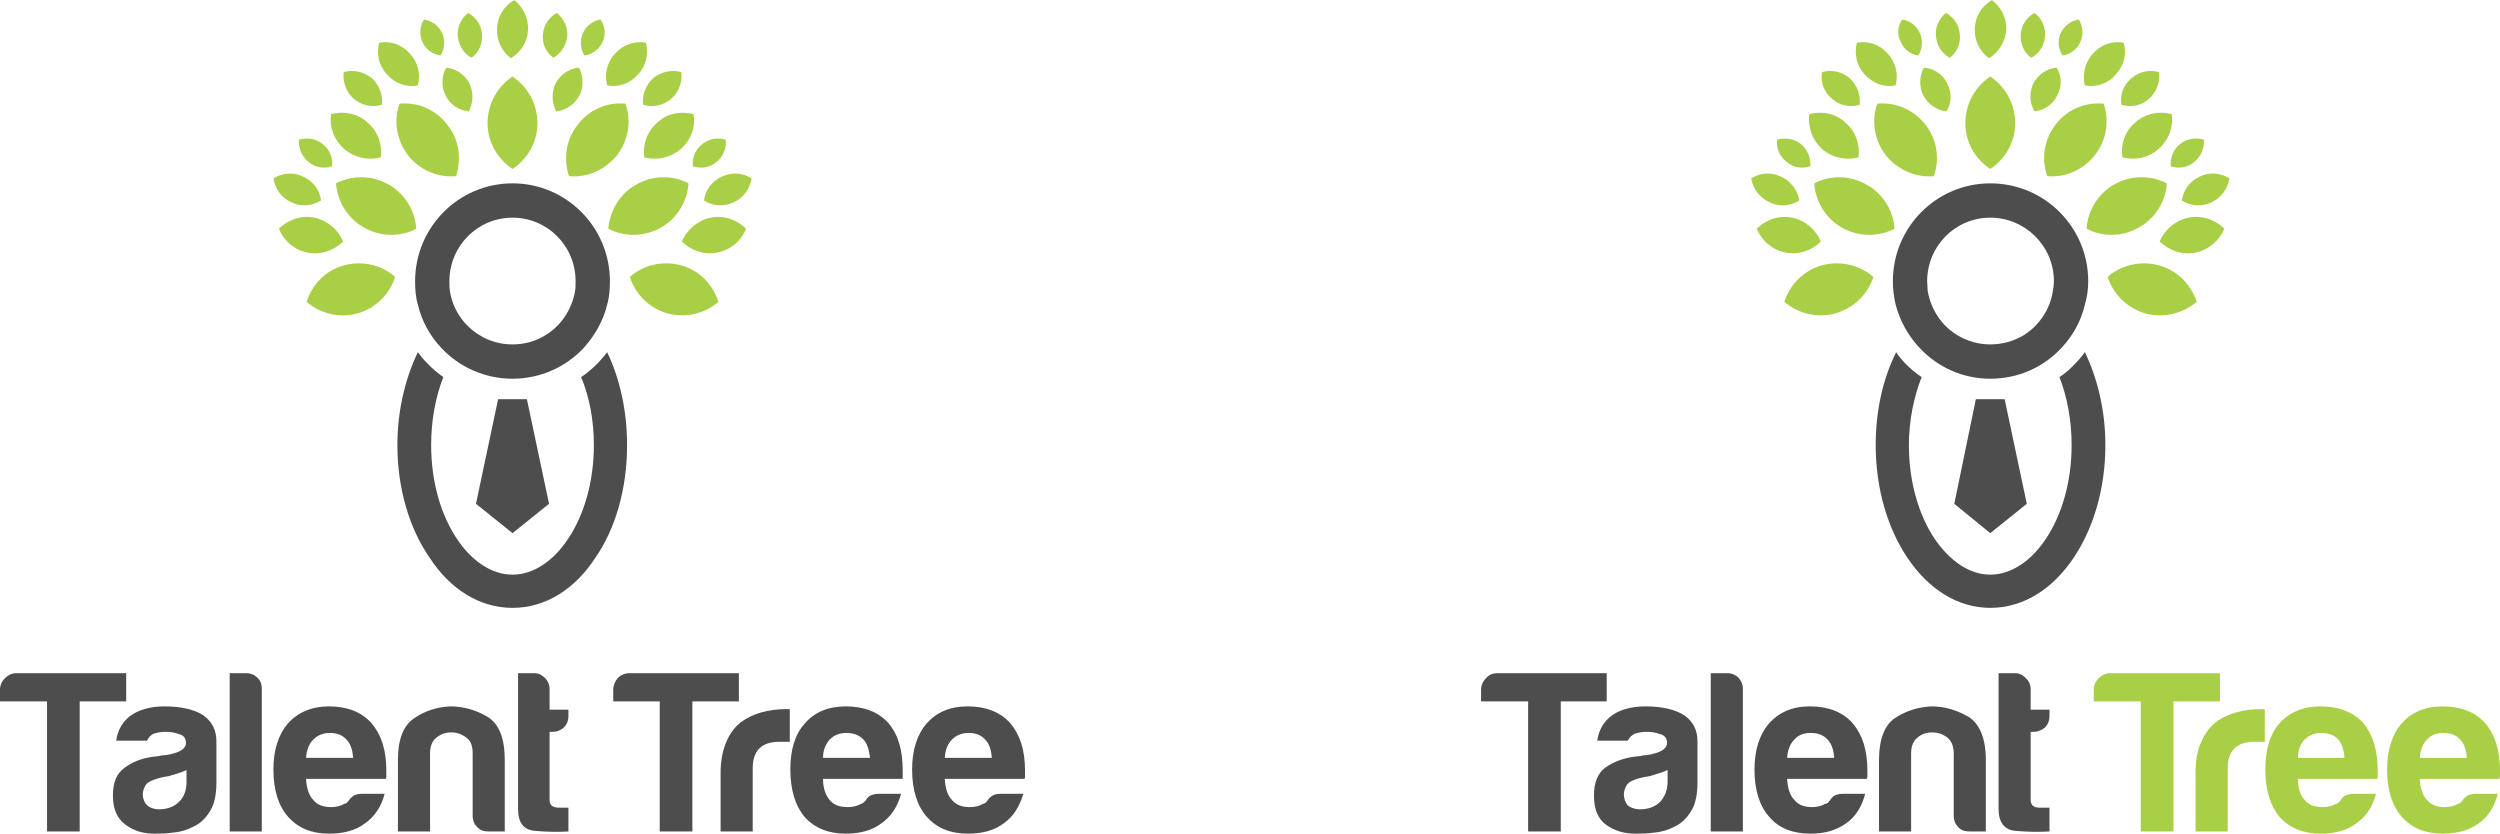
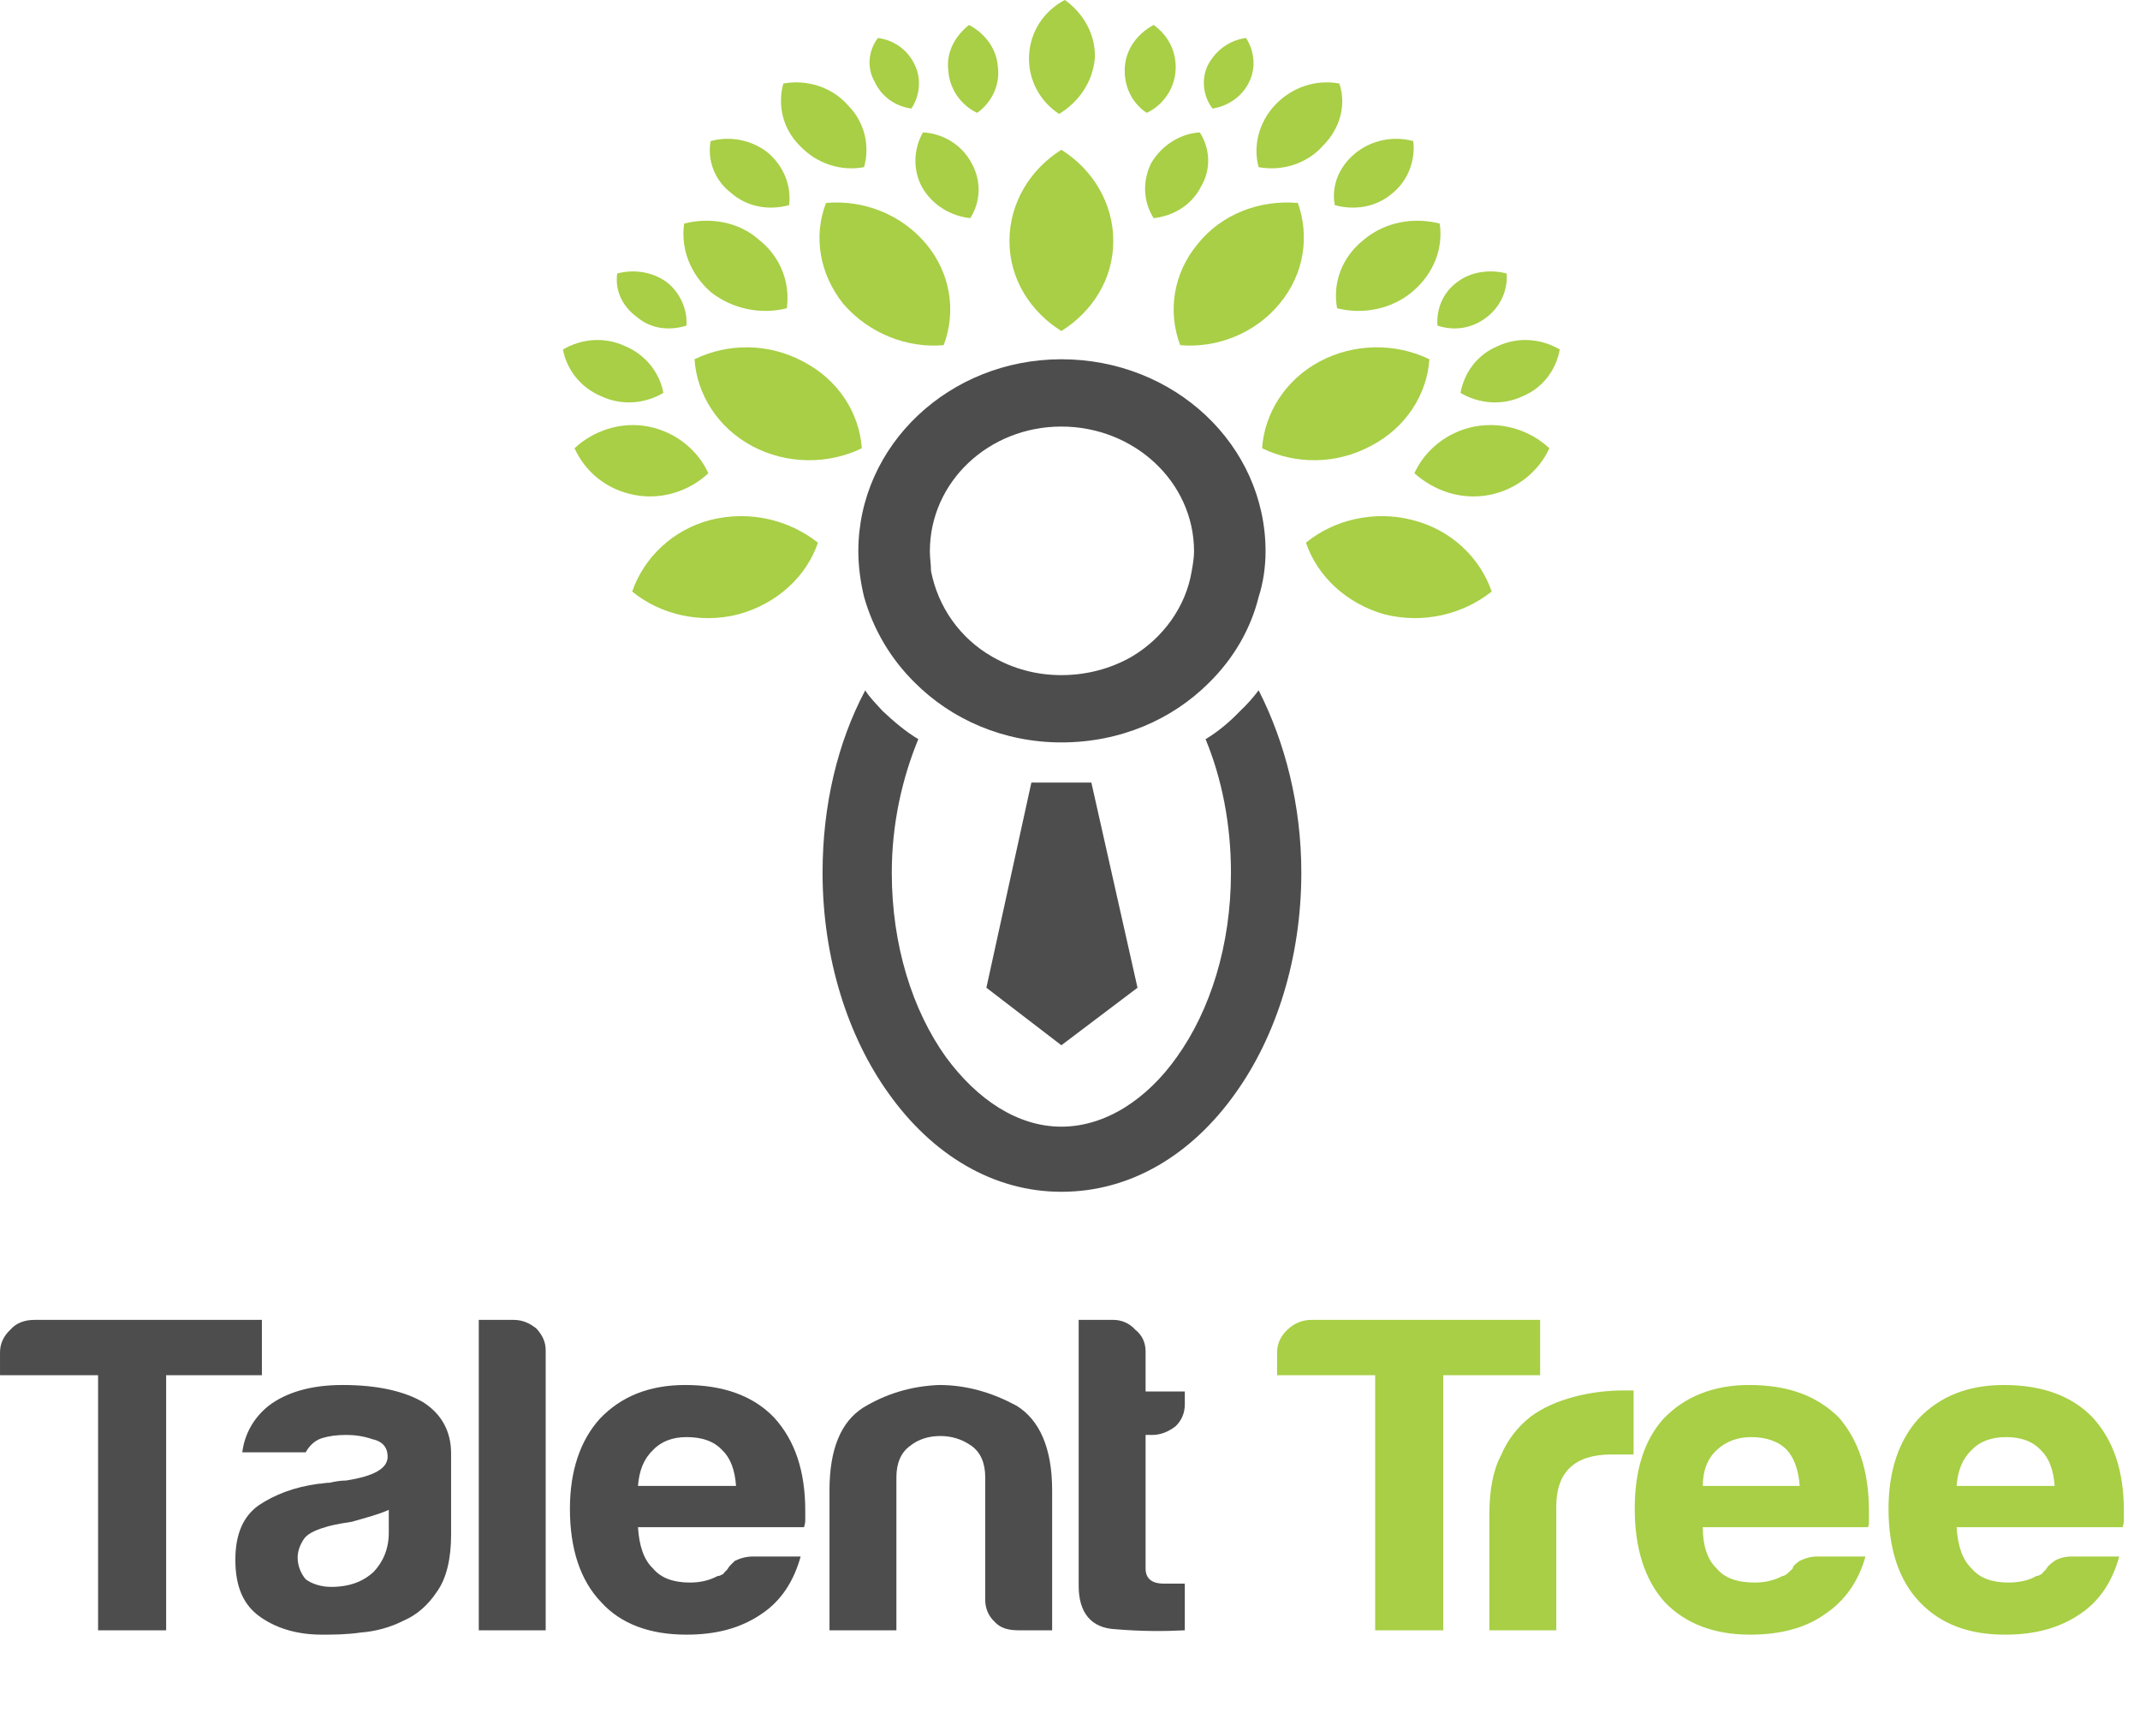
- <svg xmlns="http://www.w3.org/2000/svg" xml:space="preserve" width="6.728in" height="2.244in" version="1.0" style="shape-rendering:geometricPrecision; text-rendering:geometricPrecision; image-rendering:optimizeQuality; fill-rule:evenodd; clip-rule:evenodd" viewBox="0 0 4517 1506">
-   <defs>
-     <style type="text/css">
-    
+ <svg xmlns="http://www.w3.org/2000/svg" width="185" height="150">
+   <g>
+     <rect fill="none" id="canvas_background" height="152" width="187" y="-1" x="-1" />
+     <g display="none" overflow="visible" y="0" x="0" height="100%" width="100%" id="canvasGrid">
+       <rect fill="url(#gridpattern)" stroke-width="0" y="0" x="0" height="100%" width="100%" />
+     </g>
+   </g>
+   <g>
+     <defs>
+       <style type="text/css">
+     
    .fil2 {fill:#A8CF45}
    .fil0 {fill:#4D4D4D}
    .fil3 {fill:#A8CF45;fill-rule:nonzero}
    .fil1 {fill:#4D4D4D;fill-rule:nonzero}
   
-   </style>
-   </defs>
-   <g id="Layer_x0020_1">
-     <path class="fil0" d="M755 550c7,30 22,57 43,79 32,34 78,55 128,55 50,0 96,-21 128,-55 20,-22 36,-49 43,-79 4,-13 5,-28 5,-42 0,-98 -79,-177 -176,-177 -97,0 -176,79 -176,177 0,14 1,29 5,42zm171 -157c63,0 114,51 114,115 0,6 0,12 -1,18 -6,33 -25,62 -53,79 -17,11 -38,17 -60,17 -22,0 -43,-6 -60,-17 -28,-17 -48,-46 -53,-79 -1,-6 -1,-12 -1,-18 0,-64 51,-115 114,-115z" />
-     <path class="fil0" d="M926 721l26 0 40 189 -66 53 -66 -53 40 -189 26 0z" />
-     <g id="_2162183825792">
-       <path class="fil1" d="M85 1502l0 -235 -85 0 0 -21c0,-8 3,-15 9,-21 6,-6 13,-9 21,-9l198 0 0 51 -84 0 0 235 -59 0z" />
-       <path class="fil1" d="M337 1391c-8,4 -18,7 -32,11 -13,2 -19,4 -19,4 -10,3 -18,6 -22,11 -4,6 -6,12 -6,18 0,8 3,15 8,20 5,4 12,7 21,7 16,0 28,-5 37,-14 9,-9 13,-21 13,-36l0 -21zm13 102c-11,6 -24,10 -37,11 -13,2 -24,2 -34,2 -20,0 -37,-5 -52,-16 -15,-11 -23,-28 -23,-53 0,-24 7,-40 21,-50 13,-10 30,-17 51,-20 3,0 7,-1 10,-1 4,-1 9,-2 14,-2 24,-4 36,-11 36,-22 0,-8 -4,-14 -13,-16 -8,-3 -16,-4 -23,-4 -8,0 -15,1 -21,3 -6,2 -11,7 -13,13l-56 0c2,-17 10,-32 23,-43 15,-12 37,-19 64,-19 31,0 55,6 70,16 16,11 24,27 24,47l0 75c0,22 -4,40 -12,52 -8,13 -18,22 -29,27z" />
-       <path class="fil1" d="M415 1216l30 0c8,0 15,3 20,8 6,6 8,12 8,20l0 258 -58 0 0 -286z" />
-       <path class="fil1" d="M653 1434l42 0c-6,23 -18,41 -35,53 -17,13 -39,19 -65,19 -32,0 -56,-10 -74,-30 -18,-20 -27,-49 -27,-86 0,-35 9,-63 26,-83 18,-20 43,-31 74,-31 33,0 59,10 77,30 18,21 27,49 27,86 0,2 0,4 0,6 0,1 0,2 0,3 0,3 0,5 -1,6l-144 0c1,17 5,30 13,38 7,9 18,13 32,13 10,0 18,-2 24,-6 2,0 3,-1 5,-2 1,-2 3,-3 4,-5 1,-2 3,-4 7,-7 3,-2 8,-4 15,-4zm-100 -65l85 0c-1,-15 -5,-26 -12,-33 -7,-8 -17,-12 -30,-12 -12,0 -22,4 -30,12 -8,8 -12,19 -13,33z" />
-       <path class="fil1" d="M912 1502l-29 0c-9,0 -15,-2 -21,-8 -5,-5 -8,-12 -8,-20l0 0 0 -113c0,-13 -3,-23 -12,-29 -8,-6 -17,-9 -27,-9 -10,0 -18,3 -26,9 -8,6 -12,16 -12,29l0 141 -58 0 0 -129c0,-38 10,-63 30,-76 19,-13 41,-20 65,-21 24,0 47,7 67,19 21,13 31,39 31,78l0 129z" />
-       <path class="fil1" d="M1027 1502c-18,1 -38,1 -59,-1 -22,-1 -32,-15 -32,-40l0 -245 30 0c7,0 13,3 19,9 5,5 8,12 8,20l0 37 34 0 0 12c0,8 -3,15 -8,20 -6,5 -12,8 -20,8l-6 0 0 123c0,9 5,14 17,14l17 0 0 43z" />
-       <path class="fil1" d="M1192 1502l0 -235 -84 0 0 -21c0,-8 3,-15 8,-21 6,-6 13,-9 22,-9l197 0 0 51 -84 0 0 235 -59 0z" />
-       <path class="fil1" d="M1302 1502l0 -107c0,-21 4,-40 10,-54 6,-15 15,-27 26,-36 11,-8 23,-14 37,-18 14,-4 29,-6 44,-6 1,0 2,0 4,0 2,0 3,0 4,0l0 59 -19 0c-16,0 -28,4 -36,12 -8,8 -12,20 -12,36l0 114 -58 0z" />
-       <path class="fil1" d="M1587 1434l41 0c-6,23 -18,41 -35,53 -17,13 -39,19 -65,19 -31,0 -56,-10 -74,-30 -17,-20 -26,-49 -26,-86 0,-35 8,-63 26,-83 17,-20 42,-31 74,-31 33,0 59,10 77,30 18,21 26,49 26,86 0,2 0,4 0,6 0,1 0,2 0,3 0,3 0,5 0,6l-144 0c0,17 5,30 12,38 7,9 18,13 33,13 9,0 17,-2 24,-6 1,0 3,-1 4,-2 2,-2 3,-3 5,-5 0,-2 3,-4 6,-7 4,-2 9,-4 16,-4zm-100 -65l85 0c-2,-15 -5,-26 -12,-33 -7,-8 -18,-12 -31,-12 -12,0 -22,4 -30,12 -7,8 -12,19 -12,33z" />
-       <path class="fil1" d="M1807 1434l42 0c-7,23 -18,41 -35,53 -17,13 -39,19 -65,19 -32,0 -56,-10 -74,-30 -18,-20 -27,-49 -27,-86 0,-35 9,-63 26,-83 18,-20 42,-31 74,-31 33,0 59,10 77,30 18,21 27,49 27,86 0,2 0,4 0,6 0,1 0,2 0,3 0,3 0,5 -1,6l-144 0c1,17 5,30 13,38 7,9 18,13 32,13 10,0 18,-2 24,-6 2,0 3,-1 5,-2 1,-2 3,-3 4,-5 1,-2 3,-4 7,-7 3,-2 8,-4 15,-4zm-100 -65l85 0c-1,-15 -5,-26 -12,-33 -7,-8 -17,-12 -30,-12 -12,0 -22,4 -30,12 -8,8 -12,19 -13,33z" />
-     </g>
-     <path class="fil0" d="M1097 636c23,48 36,106 36,168 0,79 -21,151 -57,203 -37,57 -90,91 -150,91 -60,0 -113,-34 -150,-91 -36,-52 -58,-124 -58,-203 0,-62 14,-120 37,-168 5,7 10,13 16,19 9,10 20,19 30,26 -14,36 -22,78 -22,123 0,67 18,127 47,170 26,39 62,64 100,64 38,0 74,-25 100,-64 29,-43 47,-103 47,-170 0,-45 -8,-87 -23,-123 11,-7 21,-16 31,-26 5,-6 11,-12 16,-19z" />
-     <g id="_2162183830368">
-       <path class="fil2" d="M971 222c0,-35 -18,-66 -45,-84 -27,18 -45,49 -45,84 0,35 18,65 45,83 27,-18 45,-48 45,-83z" />
-       <path class="fil2" d="M954 54c1,-22 -9,-42 -25,-54 -18,10 -30,29 -31,51 -1,22 9,42 25,54 18,-11 30,-29 31,-51z" />
-       <g>
-         <g>
-           <path class="fil2" d="M808 225c-21,-28 -54,-41 -86,-38 -11,30 -6,65 15,93 21,27 54,41 87,38 10,-31 6,-66 -16,-93z" />
-           <path class="fil2" d="M702 333c-30,-17 -66,-17 -95,-2 3,32 20,63 51,80 30,17 66,17 94,2 -2,-32 -20,-63 -50,-80z" />
-           <path class="fil2" d="M622 479c-34,9 -58,35 -68,66 24,21 58,30 92,21 34,-10 58,-35 68,-66 -24,-21 -58,-30 -92,-21z" />
-           <path class="fil2" d="M568 393c-24,-5 -48,4 -64,20 8,21 27,38 51,43 25,5 49,-4 65,-20 -9,-21 -28,-38 -52,-43z" />
-           <path class="fil2" d="M664 221c-19,-17 -43,-21 -66,-15 -3,23 5,46 24,63 19,16 43,21 66,15 3,-23 -5,-47 -24,-63z" />
-           <path class="fil2" d="M848 150c-9,-16 -25,-27 -42,-28 -8,15 -9,34 -1,50 8,17 24,27 42,29 8,-15 9,-34 1,-51z" />
-           <path class="fil2" d="M741 97c-15,-17 -36,-24 -56,-20 -5,19 -1,41 14,57 15,17 36,24 56,20 5,-19 1,-41 -14,-57z" />
-           <path class="fil2" d="M548 319c-18,-9 -38,-7 -54,3 3,18 14,35 32,43 18,9 38,7 54,-3 -2,-18 -14,-35 -32,-43z" />
-           <path class="fil2" d="M583 260c-12,-10 -28,-12 -43,-8 -1,15 5,30 17,40 13,11 29,13 43,8 2,-14 -4,-30 -17,-40z" />
-           <path class="fil2" d="M672 141c-15,-12 -34,-16 -51,-11 -2,17 4,36 18,48 15,13 34,16 51,11 2,-17 -4,-35 -18,-48z" />
-           <path class="fil2" d="M799 60c-6,-14 -19,-23 -33,-25 -7,11 -9,27 -3,40 6,14 19,23 33,25 7,-11 9,-27 3,-40z" />
-           <path class="fil2" d="M871 62c-1,-17 -11,-31 -25,-39 -13,10 -20,25 -19,42 2,17 11,32 25,39 13,-9 20,-25 19,-42z" />
+    </style>
+     </defs>
+     <g stroke="null" id="svg_54">
+       <g stroke="null" transform="matrix(0.09973077,0,0,0.09383261,-32945.572,-21374.429) " id="svg_7">
+         <path stroke="null" id="svg_12" d="m331094.116,228343.171c8,30 23,57 44,79c32,34 77,55 127,55c51,0 96,-21 128,-55c21,-22 36,-49 43,-79c4,-13 6,-28 6,-42c0,-98 -79,-177 -177,-177c-97,0 -176,79 -176,177c0,14 2,29 5,42zm171,-157c63,0 115,51 115,115c0,6 -1,12 -2,18c-5,33 -25,62 -52,79c-18,11 -39,17 -61,17c-22,0 -42,-6 -60,-17c-28,-17 -47,-46 -53,-79c0,-6 -1,-12 -1,-18c0,-64 51,-115 114,-115z" class="fil0" />
+         <path stroke="null" id="svg_13" d="m331265.116,228514.171l26,0l40,189l-66,53l-65,-53l39,-189l26,0z" class="fil0" />
+         <g stroke="null" id="svg_9">
+           <path stroke="null" id="svg_14" d="m330430.116,229295.171l0,-235l-85,0l0,-21c0,-8 3,-15 9,-21c5,-6 12,-9 21,-9l197,0l0,51l-83,0l0,235l-59,0z" class="fil1" />
+           <path stroke="null" id="svg_15" d="m330682.116,229184.171c-8,4 -19,7 -32,11c-13,2 -20,4 -20,4c-10,3 -17,6 -21,11c-4,6 -6,12 -6,18c0,8 3,15 7,20c5,4 13,7 22,7c16,0 28,-5 37,-14c8,-9 13,-21 13,-36l0,-21zm13,102c-11,6 -24,10 -37,11c-13,2 -24,2 -34,2c-20,0 -38,-5 -53,-16c-15,-11 -22,-28 -22,-53c0,-24 7,-40 20,-50c14,-10 31,-17 52,-20c3,0 6,-1 10,-1c4,-1 9,-2 14,-2c24,-4 36,-11 36,-22c0,-8 -4,-14 -13,-16c-8,-3 -16,-4 -23,-4c-8,0 -15,1 -21,3c-6,2 -11,7 -14,13l-55,0c2,-17 10,-32 23,-43c15,-12 36,-19 64,-19c31,0 54,6 70,16c16,11 24,27 24,47l0,75c0,22 -4,40 -12,52c-8,13 -18,22 -29,27z" class="fil1" />
+           <path stroke="null" id="svg_16" d="m330760.116,229009.171l30,0c8,0 14,3 20,8c5,6 8,12 8,20l0,258l-58,0l0,-286z" class="fil1" />
+           <path stroke="null" id="svg_17" d="m330998.116,229227.171l41,0c-6,23 -17,41 -34,53c-18,13 -39,19 -65,19c-32,0 -57,-10 -74,-30c-18,-20 -27,-49 -27,-86c0,-35 9,-63 26,-83c18,-20 42,-31 74,-31c33,0 59,10 77,30c18,21 27,49 27,86c0,2 0,4 0,6c0,1 0,2 0,3c0,3 -1,5 -1,6l-144,0c1,17 5,30 13,38c7,9 18,13 32,13c9,0 17,-2 24,-6c2,0 3,-1 5,-2c1,-2 3,-3 4,-5c1,-2 3,-4 6,-7c4,-2 9,-4 16,-4zm-100,-65l85,0c-1,-15 -5,-26 -12,-33c-7,-8 -17,-12 -31,-12c-12,0 -22,4 -29,12c-8,8 -12,19 -13,33z" class="fil1" />
+           <path stroke="null" id="svg_18" d="m331257.116,229295.171l-29,0c-9,0 -16,-2 -21,-8c-5,-5 -8,-12 -8,-20l0,0l0,-113c0,-13 -4,-23 -12,-29c-8,-6 -17,-9 -27,-9c-10,0 -19,3 -26,9c-8,6 -12,16 -12,29l0,141l-58,0l0,-129c0,-38 10,-63 29,-76c20,-13 42,-20 66,-21c24,0 46,7 67,19c20,13 31,39 31,78l0,129z" class="fil1" />
+           <path stroke="null" id="svg_19" d="m331372.116,229295.171c-18,1 -38,1 -60,-1c-21,-1 -32,-15 -32,-40l0,-245l30,0c7,0 14,3 19,9c6,5 9,12 9,20l0,37l34,0l0,12c0,8 -3,15 -8,20c-6,5 -13,8 -20,8l-6,0l0,123c0,9 5,14 16,14l18,0l0,43z" class="fil1" />
+           <path stroke="null" id="svg_20" d="m331537.116,229295.171l0,-235l-85,0l0,-21c0,-8 3,-15 9,-21c6,-6 13,-9 21,-9l198,0l0,51l-84,0l0,235l-59,0z" class="fil3" />
+           <path stroke="null" id="svg_21" d="m331636.116,229295.171l0,-107c0,-21 3,-40 10,-54c6,-15 15,-27 26,-36c10,-8 23,-14 37,-18c14,-4 29,-6 44,-6c1,0 2,0 4,0c1,0 3,0 4,0l0,59l-19,0c-16,0 -28,4 -36,12c-8,8 -12,20 -12,36l0,114l-58,0z" class="fil3" />
+           <path stroke="null" id="svg_22" d="m331920.116,229227.171l42,0c-6,23 -18,41 -35,53c-17,13 -39,19 -65,19c-31,0 -56,-10 -74,-30c-17,-20 -26,-49 -26,-86c0,-35 8,-63 25,-83c18,-20 43,-31 74,-31c34,0 59,10 78,30c17,21 26,49 26,86c0,2 0,4 0,6c0,1 0,2 0,3c0,3 0,5 -1,6l-143,0c0,17 4,30 12,38c7,9 18,13 33,13c9,0 17,-2 24,-6c1,0 3,-1 4,-2c2,-2 3,-3 5,-5c0,-2 2,-4 6,-7c4,-2 9,-4 15,-4zm-99,-65l84,0c-1,-15 -5,-26 -11,-33c-7,-8 -18,-12 -31,-12c-12,0 -22,4 -30,12c-8,8 -12,19 -12,33z" class="fil3" />
+           <path stroke="null" id="svg_23" d="m332141.116,229227.171l41,0c-6,23 -17,41 -34,53c-18,13 -39,19 -65,19c-32,0 -56,-10 -74,-30c-18,-20 -27,-49 -27,-86c0,-35 9,-63 26,-83c18,-20 42,-31 74,-31c33,0 59,10 77,30c18,21 27,49 27,86c0,2 0,4 0,6c0,1 0,2 0,3c0,3 -1,5 -1,6l-144,0c1,17 5,30 13,38c7,9 18,13 32,13c9,0 18,-2 24,-6c2,0 3,-1 5,-2c1,-2 3,-3 4,-5c1,-2 3,-4 7,-7c3,-2 8,-4 15,-4zm-100,-65l85,0c-1,-15 -5,-26 -12,-33c-7,-8 -17,-12 -30,-12c-13,0 -23,4 -30,12c-8,8 -12,19 -13,33z" class="fil3" />
        </g>
-         <g>
-           <path class="fil2" d="M1044 225c21,-28 54,-41 86,-38 11,30 6,65 -15,93 -22,27 -54,41 -87,38 -10,-31 -6,-66 16,-93z" />
-           <path class="fil2" d="M1150 333c30,-17 66,-17 94,-2 -2,32 -20,63 -50,80 -30,17 -66,17 -95,2 3,-32 20,-63 51,-80z" />
-           <path class="fil2" d="M1230 479c34,9 58,35 68,66 -24,21 -58,30 -92,21 -34,-10 -58,-35 -68,-66 24,-21 58,-30 92,-21z" />
-           <path class="fil2" d="M1284 393c24,-5 48,4 64,20 -8,21 -27,38 -52,43 -24,5 -48,-4 -64,-20 9,-21 28,-38 52,-43z" />
-           <path class="fil2" d="M1188 221c18,-17 43,-21 65,-15 4,23 -4,46 -23,63 -19,16 -43,21 -66,15 -3,-23 5,-47 24,-63z" />
-           <path class="fil2" d="M1004 150c9,-16 25,-27 42,-28 8,15 9,34 1,50 -9,17 -25,27 -42,29 -8,-15 -9,-34 -1,-51z" />
-           <path class="fil2" d="M1111 97c15,-17 36,-24 56,-20 5,19 1,41 -14,57 -15,17 -36,24 -56,20 -5,-19 -1,-41 14,-57z" />
-           <path class="fil2" d="M1304 319c18,-9 38,-7 54,3 -3,18 -14,35 -32,43 -18,9 -39,7 -54,-3 2,-18 14,-35 32,-43z" />
-           <path class="fil2" d="M1269 260c12,-10 28,-12 42,-8 2,15 -4,30 -16,40 -13,11 -29,13 -43,8 -2,-14 4,-30 17,-40z" />
-           <path class="fil2" d="M1180 141c15,-12 34,-16 51,-11 2,17 -4,36 -18,48 -15,13 -34,16 -51,11 -2,-17 4,-35 18,-48z" />
-           <path class="fil2" d="M1053 60c6,-14 19,-23 32,-25 8,11 10,27 4,40 -6,14 -19,23 -33,25 -7,-11 -9,-27 -3,-40z" />
-           <path class="fil2" d="M981 62c1,-17 11,-31 25,-39 12,10 20,25 19,42 -2,17 -12,32 -25,39 -13,-9 -21,-25 -19,-42z" />
-         </g>
-       </g>
-     </g>
-     <path class="fil0" d="M3425 550c8,30 23,57 44,79 32,34 77,55 127,55 51,0 96,-21 128,-55 21,-22 36,-49 43,-79 4,-13 6,-28 6,-42 0,-98 -79,-177 -177,-177 -97,0 -176,79 -176,177 0,14 2,29 5,42zm171 -157c63,0 115,51 115,115 0,6 -1,12 -2,18 -5,33 -25,62 -52,79 -18,11 -39,17 -61,17 -22,0 -42,-6 -60,-17 -28,-17 -47,-46 -53,-79 0,-6 -1,-12 -1,-18 0,-64 51,-115 114,-115z" />
-     <path class="fil0" d="M3596 721l26 0 40 189 -66 53 -65 -53 39 -189 26 0z" />
-     <g id="_2162183834784">
-       <path class="fil1" d="M2761 1502l0 -235 -85 0 0 -21c0,-8 3,-15 9,-21 5,-6 12,-9 21,-9l197 0 0 51 -83 0 0 235 -59 0z" />
-       <path class="fil1" d="M3013 1391c-8,4 -19,7 -32,11 -13,2 -20,4 -20,4 -10,3 -17,6 -21,11 -4,6 -6,12 -6,18 0,8 3,15 7,20 5,4 13,7 22,7 16,0 28,-5 37,-14 8,-9 13,-21 13,-36l0 -21zm13 102c-11,6 -24,10 -37,11 -13,2 -24,2 -34,2 -20,0 -38,-5 -53,-16 -15,-11 -22,-28 -22,-53 0,-24 7,-40 20,-50 14,-10 31,-17 52,-20 3,0 6,-1 10,-1 4,-1 9,-2 14,-2 24,-4 36,-11 36,-22 0,-8 -4,-14 -13,-16 -8,-3 -16,-4 -23,-4 -8,0 -15,1 -21,3 -6,2 -11,7 -14,13l-55 0c2,-17 10,-32 23,-43 15,-12 36,-19 64,-19 31,0 54,6 70,16 16,11 24,27 24,47l0 75c0,22 -4,40 -12,52 -8,13 -18,22 -29,27z" />
-       <path class="fil1" d="M3091 1216l30 0c8,0 14,3 20,8 5,6 8,12 8,20l0 258 -58 0 0 -286z" />
-       <path class="fil1" d="M3329 1434l41 0c-6,23 -17,41 -34,53 -18,13 -39,19 -65,19 -32,0 -57,-10 -74,-30 -18,-20 -27,-49 -27,-86 0,-35 9,-63 26,-83 18,-20 42,-31 74,-31 33,0 59,10 77,30 18,21 27,49 27,86 0,2 0,4 0,6 0,1 0,2 0,3 0,3 -1,5 -1,6l-144 0c1,17 5,30 13,38 7,9 18,13 32,13 9,0 17,-2 24,-6 2,0 3,-1 5,-2 1,-2 3,-3 4,-5 1,-2 3,-4 6,-7 4,-2 9,-4 16,-4zm-100 -65l85 0c-1,-15 -5,-26 -12,-33 -7,-8 -17,-12 -31,-12 -12,0 -22,4 -29,12 -8,8 -12,19 -13,33z" />
-       <path class="fil1" d="M3588 1502l-29 0c-9,0 -16,-2 -21,-8 -5,-5 -8,-12 -8,-20l0 0 0 -113c0,-13 -4,-23 -12,-29 -8,-6 -17,-9 -27,-9 -10,0 -19,3 -26,9 -8,6 -12,16 -12,29l0 141 -58 0 0 -129c0,-38 10,-63 29,-76 20,-13 42,-20 66,-21 24,0 46,7 67,19 20,13 31,39 31,78l0 129z" />
-       <path class="fil1" d="M3703 1502c-18,1 -38,1 -60,-1 -21,-1 -32,-15 -32,-40l0 -245 30 0c7,0 14,3 19,9 6,5 9,12 9,20l0 37 34 0 0 12c0,8 -3,15 -8,20 -6,5 -13,8 -20,8l-6 0 0 123c0,9 5,14 16,14l18 0 0 43z" />
-       <path class="fil3" d="M3868 1502l0 -235 -85 0 0 -21c0,-8 3,-15 9,-21 6,-6 13,-9 21,-9l198 0 0 51 -84 0 0 235 -59 0z" />
-       <path class="fil3" d="M3967 1502l0 -107c0,-21 3,-40 10,-54 6,-15 15,-27 26,-36 10,-8 23,-14 37,-18 14,-4 29,-6 44,-6 1,0 2,0 4,0 1,0 3,0 4,0l0 59 -19 0c-16,0 -28,4 -36,12 -8,8 -12,20 -12,36l0 114 -58 0z" />
-       <path class="fil3" d="M4251 1434l42 0c-6,23 -18,41 -35,53 -17,13 -39,19 -65,19 -31,0 -56,-10 -74,-30 -17,-20 -26,-49 -26,-86 0,-35 8,-63 25,-83 18,-20 43,-31 74,-31 34,0 59,10 78,30 17,21 26,49 26,86 0,2 0,4 0,6 0,1 0,2 0,3 0,3 0,5 -1,6l-143 0c0,17 4,30 12,38 7,9 18,13 33,13 9,0 17,-2 24,-6 1,0 3,-1 4,-2 2,-2 3,-3 5,-5 0,-2 2,-4 6,-7 4,-2 9,-4 15,-4zm-99 -65l84 0c-1,-15 -5,-26 -11,-33 -7,-8 -18,-12 -31,-12 -12,0 -22,4 -30,12 -8,8 -12,19 -12,33z" />
-       <path class="fil3" d="M4472 1434l41 0c-6,23 -17,41 -34,53 -18,13 -39,19 -65,19 -32,0 -56,-10 -74,-30 -18,-20 -27,-49 -27,-86 0,-35 9,-63 26,-83 18,-20 42,-31 74,-31 33,0 59,10 77,30 18,21 27,49 27,86 0,2 0,4 0,6 0,1 0,2 0,3 0,3 -1,5 -1,6l-144 0c1,17 5,30 13,38 7,9 18,13 32,13 9,0 18,-2 24,-6 2,0 3,-1 5,-2 1,-2 3,-3 4,-5 1,-2 3,-4 7,-7 3,-2 8,-4 15,-4zm-100 -65l85 0c-1,-15 -5,-26 -12,-33 -7,-8 -17,-12 -30,-12 -13,0 -23,4 -30,12 -8,8 -12,19 -13,33z" />
-     </g>
-     <path class="fil0" d="M3767 636c23,48 37,106 37,168 0,79 -22,151 -57,203 -38,57 -91,91 -151,91 -59,0 -112,-34 -150,-91 -35,-52 -57,-124 -57,-203 0,-62 13,-120 37,-168 4,7 10,13 15,19 10,10 20,19 31,26 -14,36 -23,78 -23,123 0,67 18,127 47,170 27,39 62,64 100,64 38,0 74,-25 100,-64 29,-43 47,-103 47,-170 0,-45 -8,-87 -22,-123 11,-7 21,-16 30,-26 6,-6 11,-12 16,-19z" />
-     <g id="_2162183840576">
-       <path class="fil2" d="M3641 222c0,-35 -18,-66 -45,-84 -27,18 -45,49 -45,84 0,35 18,65 45,83 27,-18 45,-48 45,-83z" />
-       <path class="fil2" d="M3625 54c1,-22 -10,-42 -26,-54 -18,10 -30,29 -31,51 -1,22 9,42 26,54 17,-11 29,-29 31,-51z" />
-       <g>
-         <g>
-           <path class="fil2" d="M3479 225c-22,-28 -55,-41 -87,-38 -11,30 -6,65 15,93 22,27 55,41 87,38 11,-31 6,-66 -15,-93z" />
-           <path class="fil2" d="M3372 333c-30,-17 -65,-17 -94,-2 2,32 20,63 50,80 30,17 66,17 95,2 -2,-32 -20,-63 -51,-80z" />
-           <path class="fil2" d="M3292 479c-33,9 -58,35 -68,66 24,21 59,30 92,21 34,-10 59,-35 69,-66 -25,-21 -59,-30 -93,-21z" />
-           <path class="fil2" d="M3238 393c-24,-5 -48,4 -64,20 9,21 27,38 52,43 24,5 48,-4 64,-20 -9,-21 -28,-38 -52,-43z" />
-           <path class="fil2" d="M3334 221c-18,-17 -43,-21 -65,-15 -3,23 5,46 23,63 19,16 44,21 66,15 3,-23 -5,-47 -24,-63z" />
-           <path class="fil2" d="M3518 150c-8,-16 -24,-27 -42,-28 -8,15 -9,34 -1,50 9,17 25,27 42,29 9,-15 10,-34 1,-51z" />
-           <path class="fil2" d="M3411 97c-14,-17 -36,-24 -56,-20 -5,19 -1,41 14,57 15,17 36,24 56,20 5,-19 1,-41 -14,-57z" />
-           <path class="fil2" d="M3218 319c-18,-9 -38,-7 -54,3 3,18 15,35 33,43 18,9 38,7 54,-3 -3,-18 -15,-35 -33,-43z" />
-           <path class="fil2" d="M3254 260c-13,-10 -29,-12 -43,-8 -2,15 4,30 17,40 12,11 28,13 43,8 1,-14 -5,-30 -17,-40z" />
-           <path class="fil2" d="M3342 141c-14,-12 -33,-16 -50,-11 -3,17 3,36 18,48 14,13 33,16 50,11 2,-17 -4,-35 -18,-48z" />
-           <path class="fil2" d="M3469 60c-6,-14 -18,-23 -32,-25 -8,11 -10,27 -3,40 6,14 18,23 32,25 7,-11 9,-27 3,-40z" />
-           <path class="fil2" d="M3541 62c-1,-17 -11,-31 -25,-39 -12,10 -20,25 -18,42 1,17 11,32 25,39 12,-9 20,-25 18,-42z" />
-         </g>
-         <g>
-           <path class="fil2" d="M3714 225c21,-28 54,-41 87,-38 10,30 6,65 -16,93 -21,27 -54,41 -86,38 -11,-31 -6,-66 15,-93z" />
-           <path class="fil2" d="M3820 333c30,-17 66,-17 95,-2 -2,32 -20,63 -51,80 -30,17 -65,17 -94,2 2,-32 20,-63 50,-80z" />
-           <path class="fil2" d="M3900 479c34,9 59,35 69,66 -25,21 -59,30 -93,21 -33,-10 -58,-35 -68,-66 24,-21 59,-30 92,-21z" />
-           <path class="fil2" d="M3954 393c25,-5 49,4 65,20 -9,21 -28,38 -52,43 -25,5 -48,-4 -65,-20 9,-21 28,-38 52,-43z" />
-           <path class="fil2" d="M3858 221c19,-17 44,-21 66,-15 3,23 -5,46 -24,63 -18,16 -43,21 -65,15 -4,-23 4,-47 23,-63z" />
-           <path class="fil2" d="M3674 150c9,-16 25,-27 42,-28 9,15 10,34 1,50 -8,17 -24,27 -41,29 -9,-15 -10,-34 -2,-51z" />
-           <path class="fil2" d="M3781 97c15,-17 36,-24 56,-20 6,19 1,41 -14,57 -14,17 -36,24 -56,20 -5,-19 0,-41 14,-57z" />
-           <path class="fil2" d="M3974 319c18,-9 38,-7 54,3 -3,18 -14,35 -32,43 -18,9 -38,7 -54,-3 3,-18 14,-35 32,-43z" />
-           <path class="fil2" d="M3939 260c12,-10 29,-12 43,-8 1,15 -5,30 -17,40 -13,11 -29,13 -43,8 -1,-14 4,-30 17,-40z" />
-           <path class="fil2" d="M3851 141c14,-12 33,-16 50,-11 2,17 -4,36 -18,48 -14,13 -33,16 -50,11 -3,-17 3,-35 18,-48z" />
-           <path class="fil2" d="M3723 60c7,-14 19,-23 33,-25 7,11 9,27 3,40 -6,14 -19,23 -32,25 -8,-11 -10,-27 -4,-40z" />
-           <path class="fil2" d="M3651 62c1,-17 11,-31 25,-39 13,10 20,25 19,42 -1,17 -11,32 -25,39 -13,-9 -20,-25 -19,-42z" />
+         <path stroke="null" id="svg_24" d="m331436.116,228429.171c23,48 37,106 37,168c0,79 -22,151 -57,203c-38,57 -91,91 -151,91c-59,0 -112,-34 -150,-91c-35,-52 -57,-124 -57,-203c0,-62 13,-120 37,-168c4,7 10,13 15,19c10,10 20,19 31,26c-14,36 -23,78 -23,123c0,67 18,127 47,170c27,39 62,64 100,64c38,0 74,-25 100,-64c29,-43 47,-103 47,-170c0,-45 -8,-87 -22,-123c11,-7 21,-16 30,-26c6,-6 11,-12 16,-19z" class="fil0" />
+         <g stroke="null" id="svg_8">
+           <path stroke="null" id="svg_25" d="m331310.116,228015.171c0,-35 -18,-66 -45,-84c-27,18 -45,49 -45,84c0,35 18,65 45,83c27,-18 45,-48 45,-83z" class="fil2" />
+           <path stroke="null" id="svg_26" d="m331294.116,227847.171c1,-22 -10,-42 -26,-54c-18,10 -30,29 -31,51c-1,22 9,42 26,54c17,-11 29,-29 31,-51z" class="fil2" />
+           <g stroke="null" id="svg_27">
+             <g stroke="null" id="svg_28">
+               <path stroke="null" id="svg_29" d="m331148.116,228018.171c-22,-28 -55,-41 -87,-38c-11,30 -6,65 15,93c22,27 55,41 87,38c11,-31 6,-66 -15,-93z" class="fil2" />
+               <path stroke="null" id="svg_30" d="m331041.116,228126.171c-30,-17 -65,-17 -94,-2c2,32 20,63 50,80c30,17 66,17 95,2c-2,-32 -20,-63 -51,-80z" class="fil2" />
+               <path stroke="null" id="svg_31" d="m330961.116,228272.171c-33,9 -58,35 -68,66c24,21 59,30 92,21c34,-10 59,-35 69,-66c-25,-21 -59,-30 -93,-21z" class="fil2" />
+               <path stroke="null" id="svg_32" d="m330907.116,228186.171c-24,-5 -48,4 -64,20c9,21 27,38 52,43c24,5 48,-4 64,-20c-9,-21 -28,-38 -52,-43z" class="fil2" />
+               <path stroke="null" id="svg_33" d="m331003.116,228014.171c-18,-17 -43,-21 -65,-15c-3,23 5,46 23,63c19,16 44,21 66,15c3,-23 -5,-47 -24,-63z" class="fil2" />
+               <path stroke="null" id="svg_34" d="m331187.116,227943.171c-8,-16 -24,-27 -42,-28c-8,15 -9,34 -1,50c9,17 25,27 42,29c9,-15 10,-34 1,-51z" class="fil2" />
+               <path stroke="null" id="svg_35" d="m331080.116,227890.171c-14,-17 -36,-24 -56,-20c-5,19 -1,41 14,57c15,17 36,24 56,20c5,-19 1,-41 -14,-57z" class="fil2" />
+               <path stroke="null" id="svg_36" d="m330887.116,228112.171c-18,-9 -38,-7 -54,3c3,18 15,35 33,43c18,9 38,7 54,-3c-3,-18 -15,-35 -33,-43z" class="fil2" />
+               <path stroke="null" id="svg_37" d="m330923.116,228053.171c-13,-10 -29,-12 -43,-8c-2,15 4,30 17,40c12,11 28,13 43,8c1,-14 -5,-30 -17,-40z" class="fil2" />
+               <path stroke="null" id="svg_38" d="m331011.116,227934.171c-14,-12 -33,-16 -50,-11c-3,17 3,36 18,48c14,13 33,16 50,11c2,-17 -4,-35 -18,-48z" class="fil2" />
+               <path stroke="null" id="svg_39" d="m331138.116,227853.171c-6,-14 -18,-23 -32,-25c-8,11 -10,27 -3,40c6,14 18,23 32,25c7,-11 9,-27 3,-40z" class="fil2" />
+               <path stroke="null" id="svg_40" d="m331210.116,227855.171c-1,-17 -11,-31 -25,-39c-12,10 -20,25 -18,42c1,17 11,32 25,39c12,-9 20,-25 18,-42z" class="fil2" />
+             </g>
+             <g stroke="null" id="svg_41">
+               <path stroke="null" id="svg_42" d="m331383.116,228018.171c21,-28 54,-41 87,-38c10,30 6,65 -16,93c-21,27 -54,41 -86,38c-11,-31 -6,-66 15,-93z" class="fil2" />
+               <path stroke="null" id="svg_43" d="m331489.116,228126.171c30,-17 66,-17 95,-2c-2,32 -20,63 -51,80c-30,17 -65,17 -94,2c2,-32 20,-63 50,-80z" class="fil2" />
+               <path stroke="null" id="svg_44" d="m331569.116,228272.171c34,9 59,35 69,66c-25,21 -59,30 -93,21c-33,-10 -58,-35 -68,-66c24,-21 59,-30 92,-21z" class="fil2" />
+               <path stroke="null" id="svg_45" d="m331623.116,228186.171c25,-5 49,4 65,20c-9,21 -28,38 -52,43c-25,5 -48,-4 -65,-20c9,-21 28,-38 52,-43z" class="fil2" />
+               <path stroke="null" id="svg_46" d="m331527.116,228014.171c19,-17 44,-21 66,-15c3,23 -5,46 -24,63c-18,16 -43,21 -65,15c-4,-23 4,-47 23,-63z" class="fil2" />
+               <path stroke="null" id="svg_47" d="m331343.116,227943.171c9,-16 25,-27 42,-28c9,15 10,34 1,50c-8,17 -24,27 -41,29c-9,-15 -10,-34 -2,-51z" class="fil2" />
+               <path stroke="null" id="svg_48" d="m331450.116,227890.171c15,-17 36,-24 56,-20c6,19 1,41 -14,57c-14,17 -36,24 -56,20c-5,-19 0,-41 14,-57z" class="fil2" />
+               <path stroke="null" id="svg_49" d="m331643.116,228112.171c18,-9 38,-7 54,3c-3,18 -14,35 -32,43c-18,9 -38,7 -54,-3c3,-18 14,-35 32,-43z" class="fil2" />
+               <path stroke="null" id="svg_50" d="m331608.116,228053.171c12,-10 29,-12 43,-8c1,15 -5,30 -17,40c-13,11 -29,13 -43,8c-1,-14 4,-30 17,-40z" class="fil2" />
+               <path stroke="null" id="svg_51" d="m331520.116,227934.171c14,-12 33,-16 50,-11c2,17 -4,36 -18,48c-14,13 -33,16 -50,11c-3,-17 3,-35 18,-48z" class="fil2" />
+               <path stroke="null" id="svg_52" d="m331392.116,227853.171c7,-14 19,-23 33,-25c7,11 9,27 3,40c-6,14 -19,23 -32,25c-8,-11 -10,-27 -4,-40z" class="fil2" />
+               <path stroke="null" id="svg_53" d="m331320.116,227855.171c1,-17 11,-31 25,-39c13,10 20,25 19,42c-1,17 -11,32 -25,39c-13,-9 -20,-25 -19,-42z" class="fil2" />
+             </g>
+           </g>
        </g>
      </g>
    </g>
  </g>
</svg>
